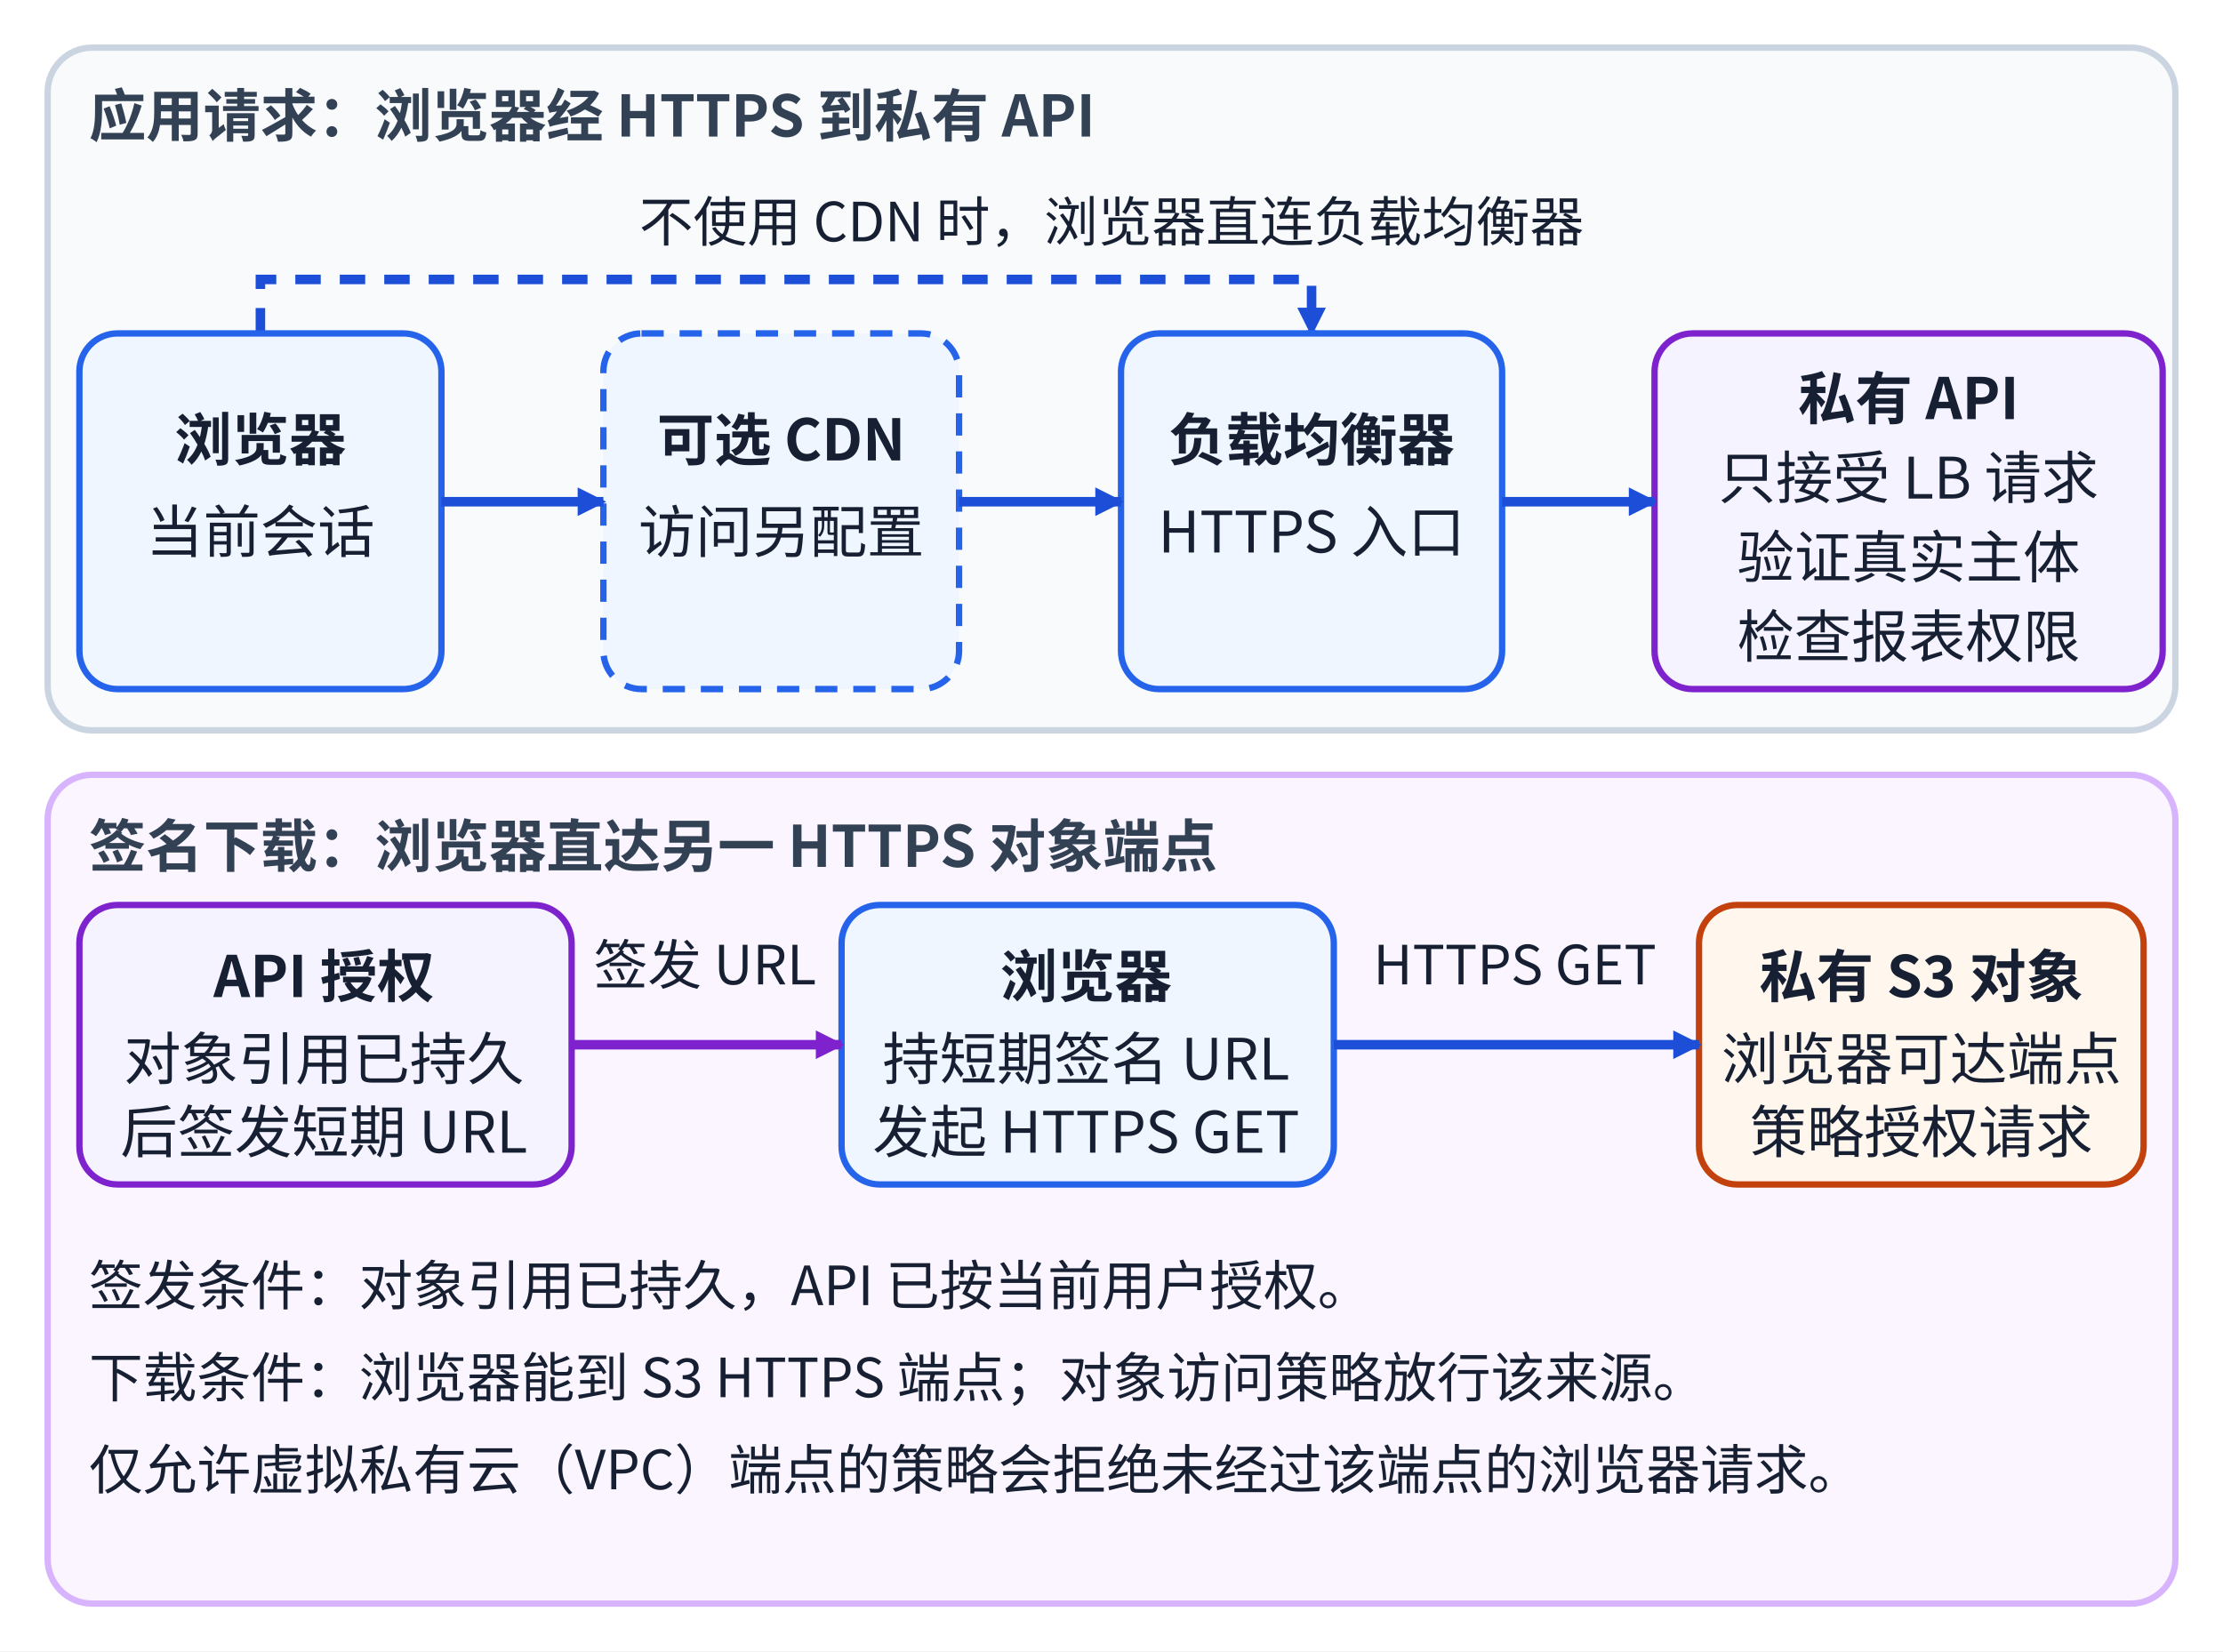
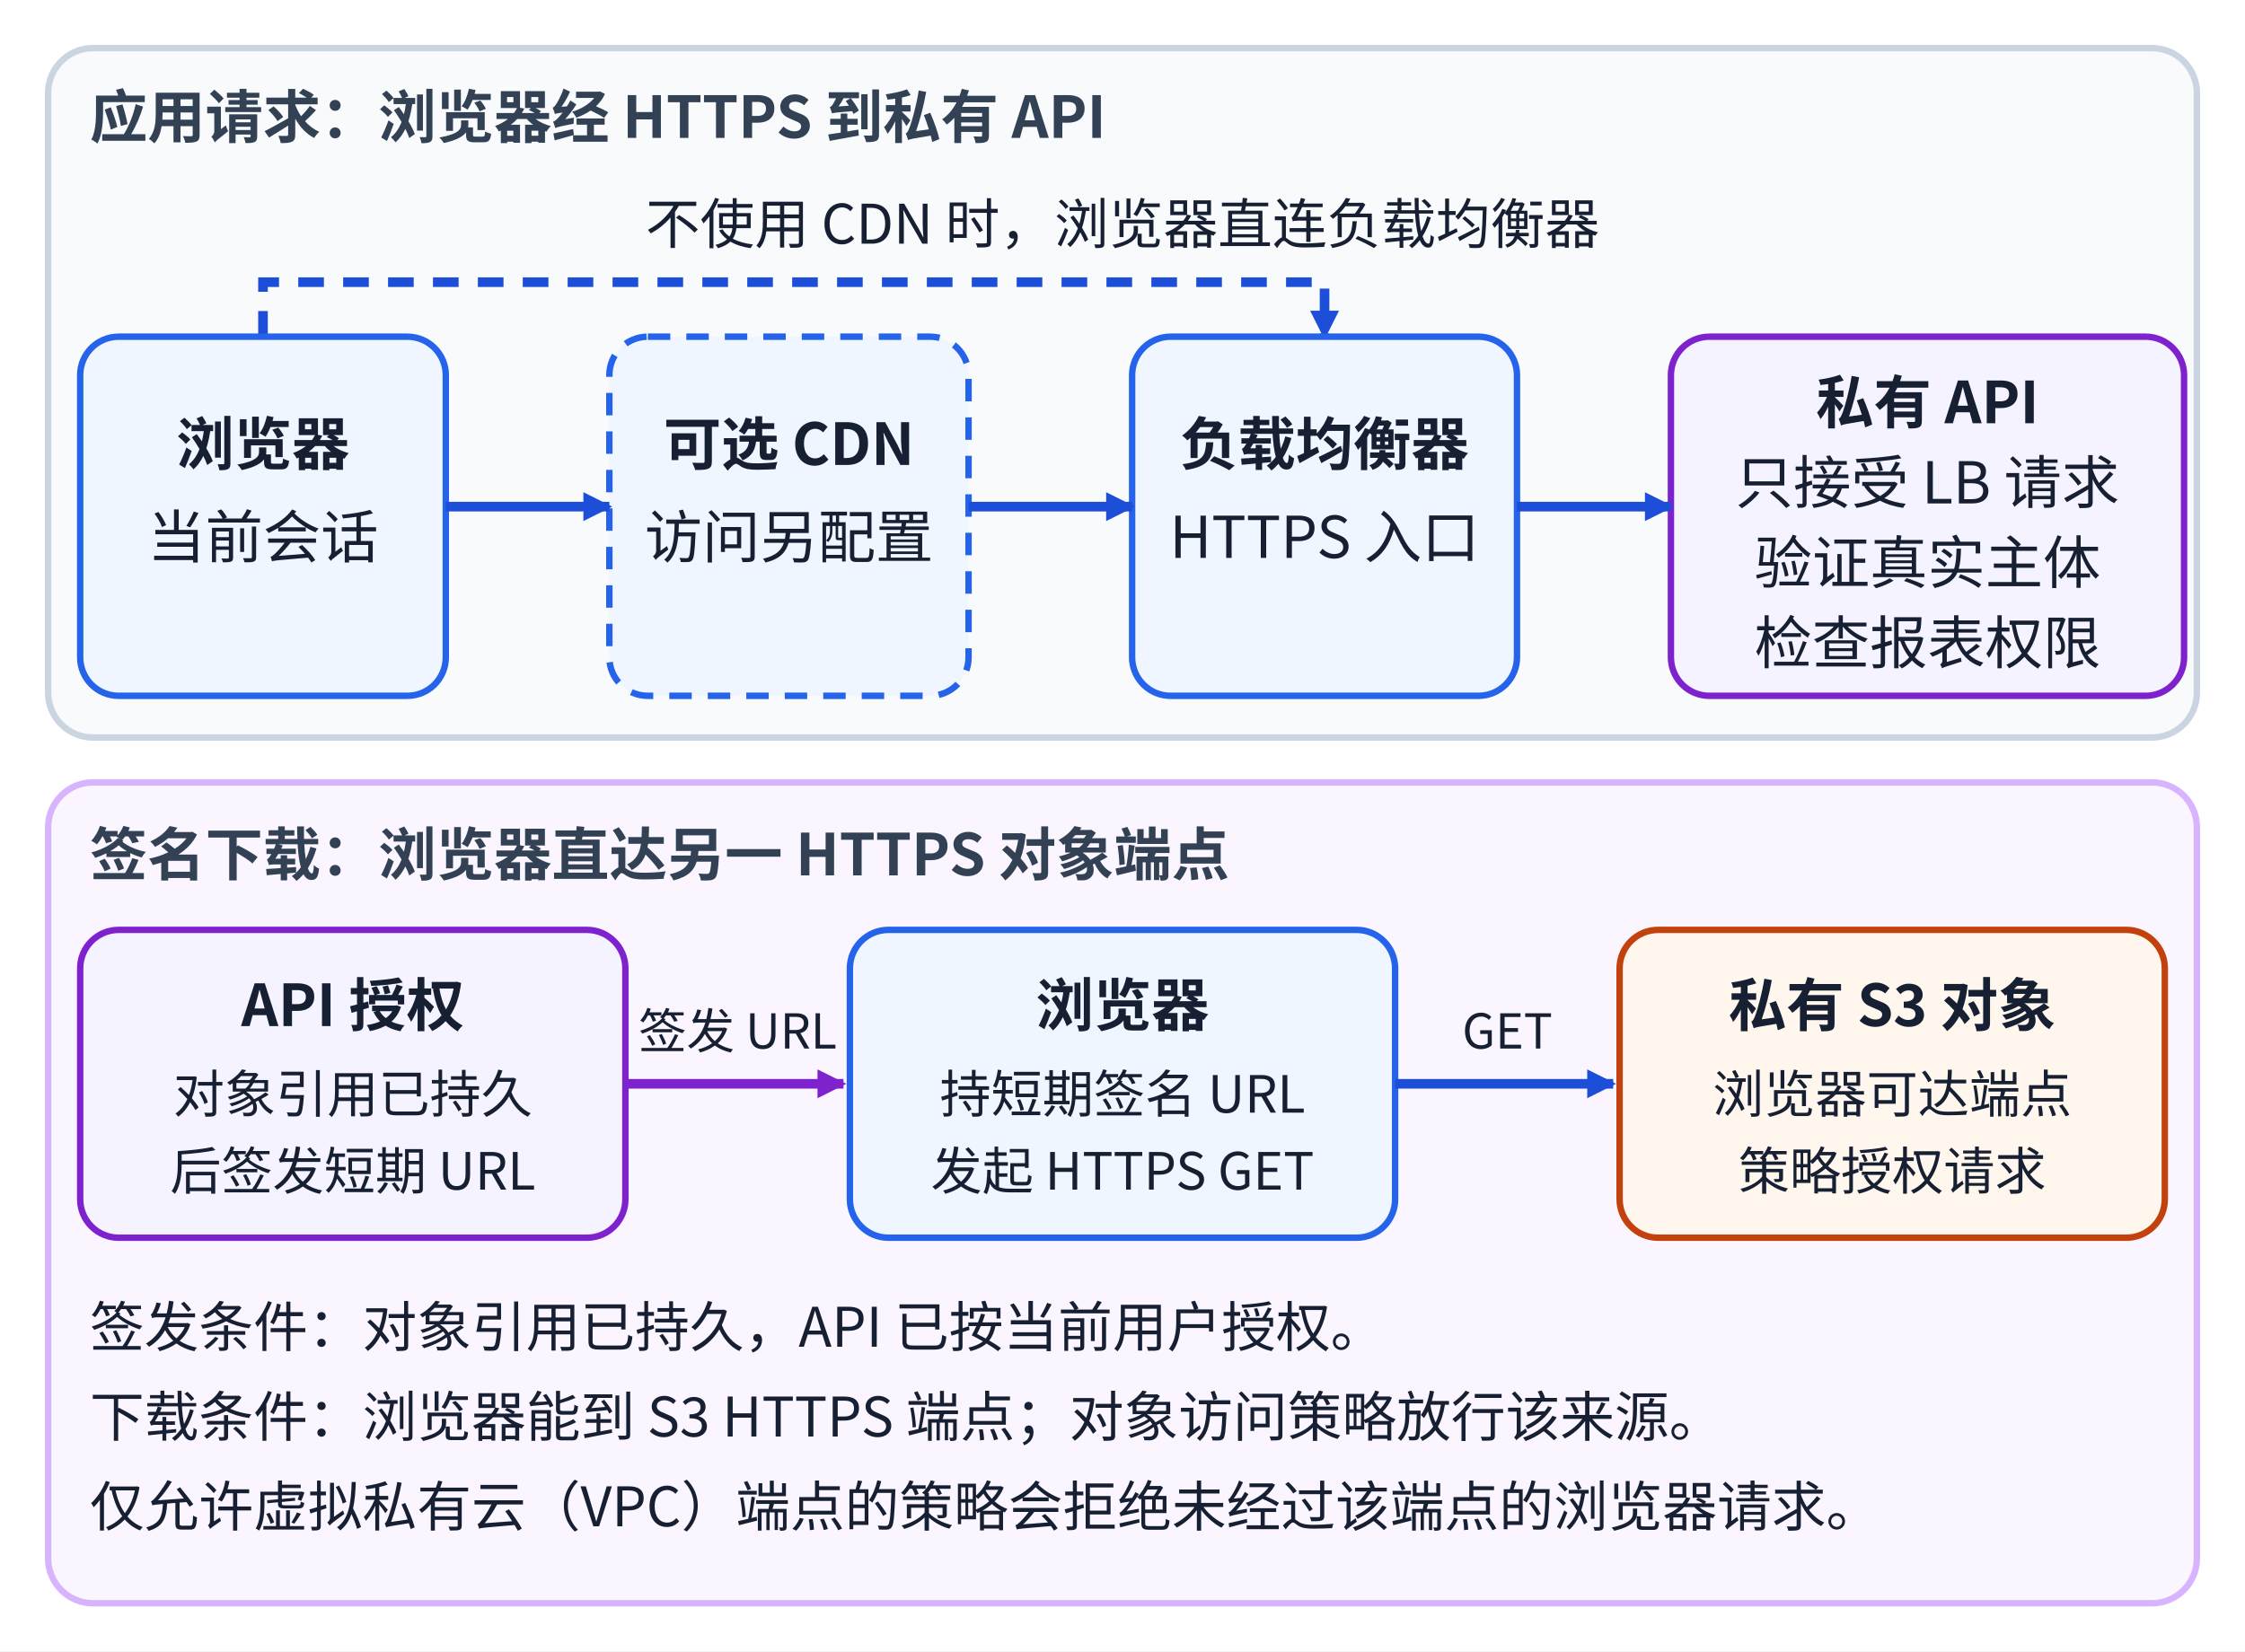
- <svg xmlns="http://www.w3.org/2000/svg" width="700" height="520" viewBox="0 0 700 520" role="img" aria-labelledby="title desc">
+ <svg xmlns="http://www.w3.org/2000/svg" width="700" height="515" viewBox="0 0 700 515" role="img" aria-labelledby="title desc">
  <defs>
    <marker markerUnits="userSpaceOnUse" id="arrow" viewBox="0 0 10 10" refX="9" refY="5" markerWidth="9" markerHeight="9" orient="auto">
      <path d="M0,0 L10,5 L0,10 z" fill="#1d4ed8" />
    </marker>
    <marker markerUnits="userSpaceOnUse" id="purple" viewBox="0 0 10 10" refX="9" refY="5" markerWidth="9" markerHeight="9" orient="auto">
      <path d="M0,0 L10,5 L0,10 z" fill="#7e22ce" />
    </marker>
    <style>
      text { font-family: "PingFang SC", "Hiragino Sans GB", "Noto Sans CJK SC", sans-serif; fill: #172033; }
      .head { font-size: 18px; font-weight: 700; fill: #334155; }
      .label { font-size: 18px; font-weight: 700; }
      .body { font-size: 18px; }
      .note { font-size: 17px; }
+       .note2 { font-size: 15px; }
+       .small { font-size: 16px; }
      .panel { stroke-width: 2; rx: 14; }
      .app { fill: #f5f3ff; stroke: #7e22ce; stroke-width: 2; rx: 12; }
      .edge { fill: #eff6ff; stroke: #2563eb; stroke-width: 2; rx: 12; }
      .data { fill: #fff7ed; stroke: #c2410c; stroke-width: 2; rx: 12; }
      .flow { fill: none; stroke: #1d4ed8; stroke-width: 3; marker-end: url(#arrow); }
      .download { fill: none; stroke: #7e22ce; stroke-width: 3; marker-end: url(#purple); }
      .optional { fill: none; stroke: #1d4ed8; stroke-width: 3; stroke-dasharray: 8 6; marker-end: url(#arrow); }
    </style>
  </defs>
-   <rect width="700" height="520" fill="#fff" />
+   <rect width="700" height="515" fill="#fff" />
  <rect x="15" y="15" width="670" height="215" class="panel" fill="#f8fafc" stroke="#cbd5e1" />
  <text x="28" y="43" class="head">应用请求：浏览器经 HTTPS 到私有 API</text>
  <text x="350" y="76" text-anchor="middle" class="note">不使用 CDN 时，浏览器直连负载均衡器</text>
  <path d="M82 105 V88 H413 V105" class="optional" />
  <rect x="25" y="105" width="114" height="112" class="edge" />
  <text x="82" y="145" text-anchor="middle" class="label">浏览器</text>
  <text x="82" y="174" text-anchor="middle" class="body">当前会话</text>
  <rect x="190" y="105" width="112" height="112" class="edge" stroke-dasharray="7 5" />
  <text x="246" y="145" text-anchor="middle" class="label">可选 CDN</text>
  <text x="246" y="174" text-anchor="middle" class="body">访问另配置</text>
  <rect x="353" y="105" width="120" height="112" class="edge" />
  <text x="413" y="145" text-anchor="middle" class="label">负载均衡器</text>
  <text x="413" y="174" text-anchor="middle" class="body">HTTPS 入口</text>
  <rect x="521" y="105" width="160" height="112" class="app" />
  <text x="601" y="132" text-anchor="middle" class="label">私有 API</text>
  <text x="601" y="157" text-anchor="middle" class="body">只接受 LB 请求</text>
  <text x="601" y="182" text-anchor="middle" class="body">验证真实主体</text>
  <text x="601" y="207" text-anchor="middle" class="body">检查报表权限</text>
  <path d="M139 158 H190" class="flow" />
  <path d="M302 158 H353" class="flow" />
  <path d="M473 158 H521" class="flow" />
-   <rect x="15" y="244" width="670" height="261" class="panel" fill="#faf5ff" stroke="#d8b4fe" />
+   <rect x="15" y="244" width="670" height="256" class="panel" fill="#faf5ff" stroke="#d8b4fe" />
  <text x="28" y="273" class="head">签名下载：浏览器直达另一 HTTPS 对象端点</text>
-   <rect x="25" y="285" width="155" height="88" class="app" />
-   <text x="102" y="314" text-anchor="middle" class="label">API 授权</text>
-   <text x="102" y="340" text-anchor="middle" class="body">对象引用已持久</text>
-   <text x="102" y="363" text-anchor="middle" class="body">后签发短期 URL</text>
-   <rect x="265" y="285" width="155" height="88" class="edge" />
-   <text x="342" y="314" text-anchor="middle" class="label">浏览器</text>
-   <text x="342" y="340" text-anchor="middle" class="body">持短期签名 URL</text>
-   <text x="342" y="363" text-anchor="middle" class="body">发起 HTTPS GET</text>
-   <rect x="535" y="285" width="140" height="88" class="data" />
-   <text x="605" y="314" text-anchor="middle" class="label">私有 S3 对象</text>
-   <text x="605" y="340" text-anchor="middle" class="body">浏览器可达端点</text>
-   <text x="605" y="363" text-anchor="middle" class="body">策略授权请求</text>
-   <path d="M180 329 H265" class="download" />
-   <text x="222" y="310" text-anchor="middle" class="note">签发 URL</text>
-   <path d="M420 329 H535" class="flow" />
-   <text x="477" y="310" text-anchor="middle" class="note">HTTPS GET</text>
-   <text x="28" y="411" class="note">签发条件：对象引用已持久，API 已按当前用户授权。</text>
-   <text x="28" y="440" class="note">下载条件：浏览器能到 S3 HTTPS 端点；对象访问策略放行该来源。</text>
-   <text x="28" y="469" class="note">仅允许虚拟私有云（VPC）端点的策略会拒绝未经过该端点的浏览器请求。</text>
+   <rect x="25" y="290" width="170" height="96" class="app" />
+   <text x="110" y="320" text-anchor="middle" class="label">API 授权</text>
+   <text x="110" y="347" text-anchor="middle" class="small">对象引用已持久</text>
+   <text x="110" y="371" text-anchor="middle" class="small">后签发短期 URL</text>
+   <rect x="265" y="290" width="170" height="96" class="edge" />
+   <text x="350" y="320" text-anchor="middle" class="label">浏览器</text>
+   <text x="350" y="347" text-anchor="middle" class="small">持短期签名 URL</text>
+   <text x="350" y="371" text-anchor="middle" class="small">发起 HTTPS GET</text>
+   <rect x="505" y="290" width="170" height="96" class="data" />
+   <text x="590" y="320" text-anchor="middle" class="label">私有 S3 对象</text>
+   <text x="590" y="347" text-anchor="middle" class="small">浏览器可达端点</text>
+   <text x="590" y="371" text-anchor="middle" class="small">策略授权请求</text>
+   <path d="M195 338 H263" class="download" />
+   <text x="230" y="327" text-anchor="middle" class="note2">签发 URL</text>
+   <path d="M435 338 H503" class="flow" />
+   <text x="470" y="327" text-anchor="middle" class="note2">GET</text>
+   <text x="28" y="420" class="note">签发条件：对象引用已持久，API 已按当前用户授权。</text>
+   <text x="28" y="448" class="note">下载条件：浏览器能到 S3 HTTPS 端点；对象访问策略放行该来源。</text>
+   <text x="28" y="476" class="note">仅允许虚拟私有云（VPC）端点的策略会拒绝未经过该端点的浏览器请求。</text>
</svg>
